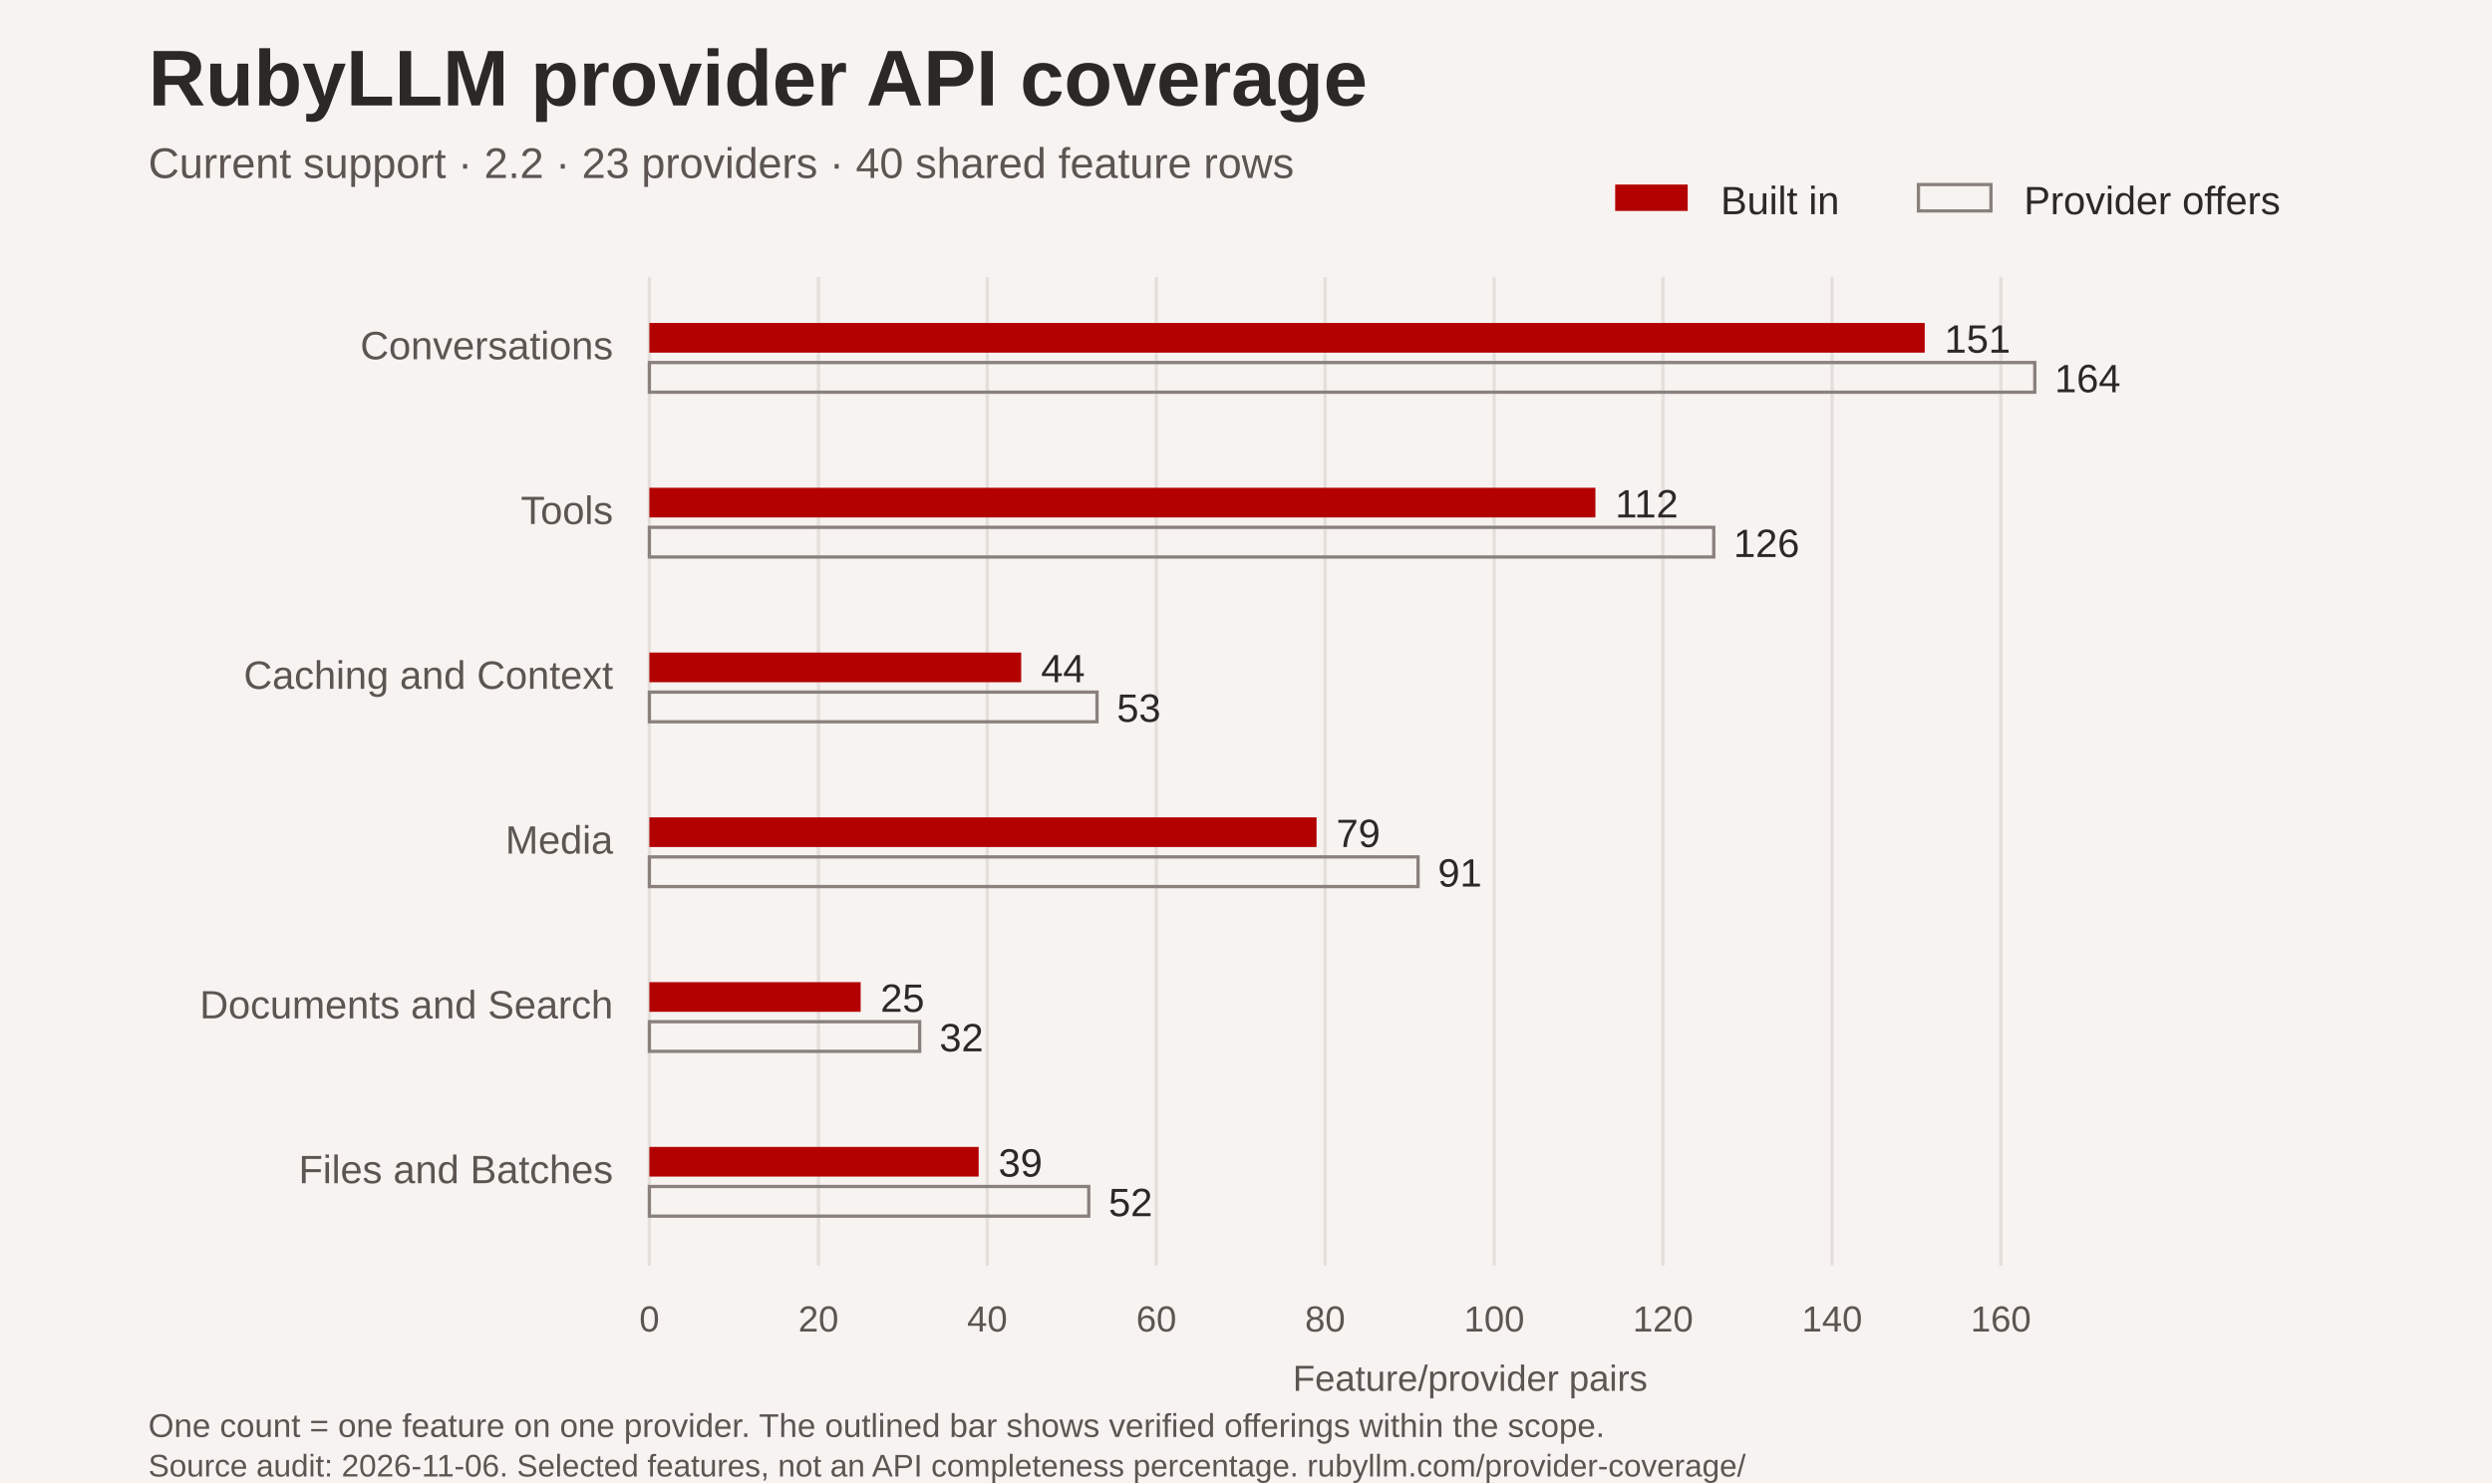
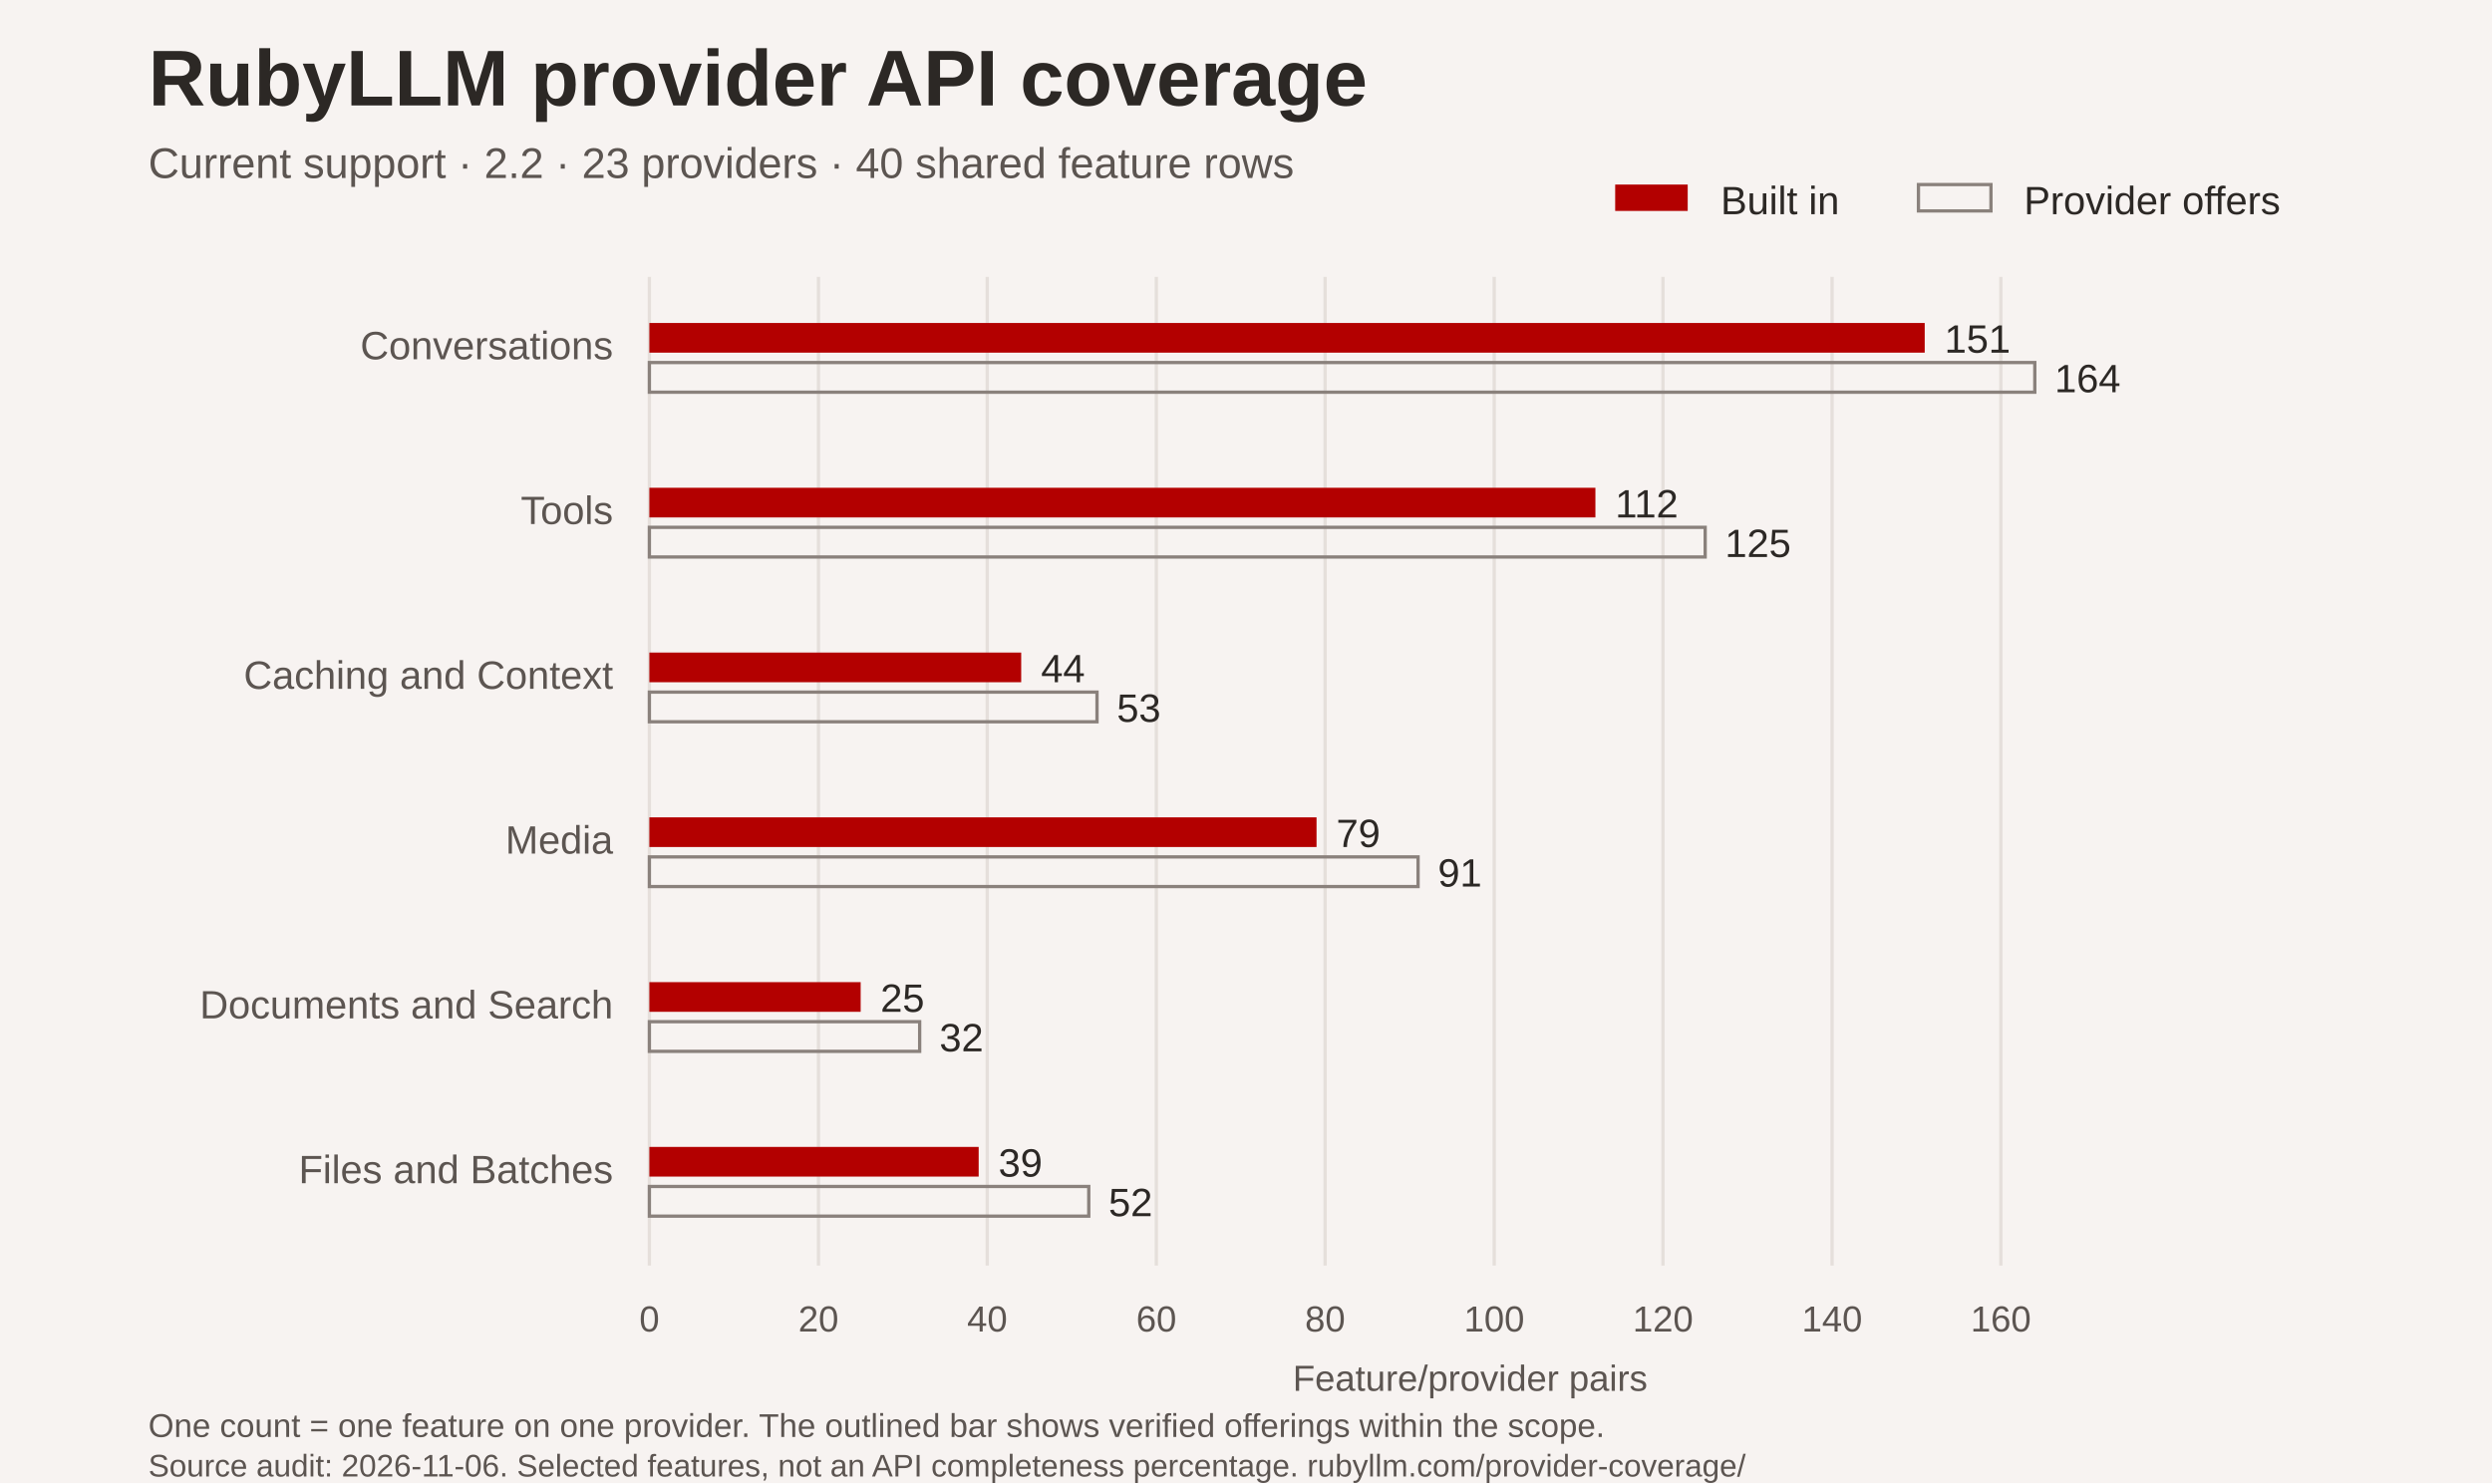
<svg xmlns="http://www.w3.org/2000/svg" width="756" height="450" viewBox="0 0 756 450" font-family="Liberation Sans, Arial, Helvetica, sans-serif" role="img" aria-labelledby="coverage-chart-title coverage-chart-description">
  <rect width="756" height="450" fill="#f7f3f1" />
  <text x="45" y="32" font-size="24" font-weight="700" fill="#2c2825">RubyLLM provider API coverage</text>
  <text x="45" y="54" font-size="13" fill="#5c5551">Current support · 2.2 · 23 providers · 40 shared feature rows</text>
  <rect x="490" y="56" width="22" height="8" fill="#b30000" />
  <text x="522" y="65" font-size="12" fill="#2c2825">Built in</text>
  <rect x="582" y="56" width="22" height="8" fill="none" stroke="#8a817c" />
  <text x="614" y="65" font-size="12" fill="#2c2825">Provider offers</text>
  <line x1="197.0" y1="84" x2="197.0" y2="384" stroke="#e5dfdb" />
  <text x="197.0" y="404" font-size="11" text-anchor="middle" fill="#5c5551">0</text>
  <line x1="248.3" y1="84" x2="248.3" y2="384" stroke="#e5dfdb" />
  <text x="248.3" y="404" font-size="11" text-anchor="middle" fill="#5c5551">20</text>
  <line x1="299.5" y1="84" x2="299.5" y2="384" stroke="#e5dfdb" />
  <text x="299.5" y="404" font-size="11" text-anchor="middle" fill="#5c5551">40</text>
  <line x1="350.8" y1="84" x2="350.8" y2="384" stroke="#e5dfdb" />
  <text x="350.8" y="404" font-size="11" text-anchor="middle" fill="#5c5551">60</text>
  <line x1="402.0" y1="84" x2="402.0" y2="384" stroke="#e5dfdb" />
  <text x="402.0" y="404" font-size="11" text-anchor="middle" fill="#5c5551">80</text>
  <line x1="453.3" y1="84" x2="453.3" y2="384" stroke="#e5dfdb" />
  <text x="453.3" y="404" font-size="11" text-anchor="middle" fill="#5c5551">100</text>
  <line x1="504.5" y1="84" x2="504.5" y2="384" stroke="#e5dfdb" />
  <text x="504.5" y="404" font-size="11" text-anchor="middle" fill="#5c5551">120</text>
  <line x1="555.8" y1="84" x2="555.8" y2="384" stroke="#e5dfdb" />
  <text x="555.8" y="404" font-size="11" text-anchor="middle" fill="#5c5551">140</text>
  <line x1="607.0" y1="84" x2="607.0" y2="384" stroke="#e5dfdb" />
  <text x="607.0" y="404" font-size="11" text-anchor="middle" fill="#5c5551">160</text>
  <text x="186" y="109" font-size="12" text-anchor="end" fill="#5c5551">Conversations</text>
  <rect x="197" y="98" width="386.9" height="9" fill="#b30000" />
  <text x="589.9" y="107" font-size="12" fill="#2c2825">151</text>
  <rect x="197" y="110" width="420.3" height="9" fill="none" stroke="#8a817c" />
  <text x="623.3" y="119" font-size="12" fill="#2c2825">164</text>
  <text x="186" y="159" font-size="12" text-anchor="end" fill="#5c5551">Tools</text>
  <rect x="197" y="148" width="287.0" height="9" fill="#b30000" />
  <text x="490.0" y="157" font-size="12" fill="#2c2825">112</text>
-   <rect x="197" y="160" width="322.9" height="9" fill="none" stroke="#8a817c" />
-   <text x="525.9" y="169" font-size="12" fill="#2c2825">126</text>
+   <rect x="197" y="160" width="320.3" height="9" fill="none" stroke="#8a817c" />
+   <text x="523.3" y="169" font-size="12" fill="#2c2825">125</text>
  <text x="186" y="209" font-size="12" text-anchor="end" fill="#5c5551">Caching and Context</text>
  <rect x="197" y="198" width="112.8" height="9" fill="#b30000" />
  <text x="315.8" y="207" font-size="12" fill="#2c2825">44</text>
  <rect x="197" y="210" width="135.8" height="9" fill="none" stroke="#8a817c" />
  <text x="338.8" y="219" font-size="12" fill="#2c2825">53</text>
  <text x="186" y="259" font-size="12" text-anchor="end" fill="#5c5551">Media</text>
  <rect x="197" y="248" width="202.4" height="9" fill="#b30000" />
  <text x="405.4" y="257" font-size="12" fill="#2c2825">79</text>
  <rect x="197" y="260" width="233.2" height="9" fill="none" stroke="#8a817c" />
  <text x="436.2" y="269" font-size="12" fill="#2c2825">91</text>
  <text x="186" y="309" font-size="12" text-anchor="end" fill="#5c5551">Documents and Search</text>
  <rect x="197" y="298" width="64.1" height="9" fill="#b30000" />
  <text x="267.1" y="307" font-size="12" fill="#2c2825">25</text>
  <rect x="197" y="310" width="82.0" height="9" fill="none" stroke="#8a817c" />
  <text x="285.0" y="319" font-size="12" fill="#2c2825">32</text>
  <text x="186" y="359" font-size="12" text-anchor="end" fill="#5c5551">Files and Batches</text>
  <rect x="197" y="348" width="99.9" height="9" fill="#b30000" />
  <text x="302.9" y="357" font-size="12" fill="#2c2825">39</text>
  <rect x="197" y="360" width="133.3" height="9" fill="none" stroke="#8a817c" />
  <text x="336.3" y="369" font-size="12" fill="#2c2825">52</text>
  <text x="446" y="422" font-size="11" text-anchor="middle" fill="#5c5551">Feature/provider pairs</text>
  <text x="45" y="436" font-size="10" fill="#5c5551">One count = one feature on one provider. The outlined bar shows verified offerings within the scope.</text>
  <text x="45" y="448" font-size="9.5" fill="#5c5551">Source audit: 2026-11-06. Selected features, not an API completeness percentage. rubyllm.com/provider-coverage/</text>
</svg>
